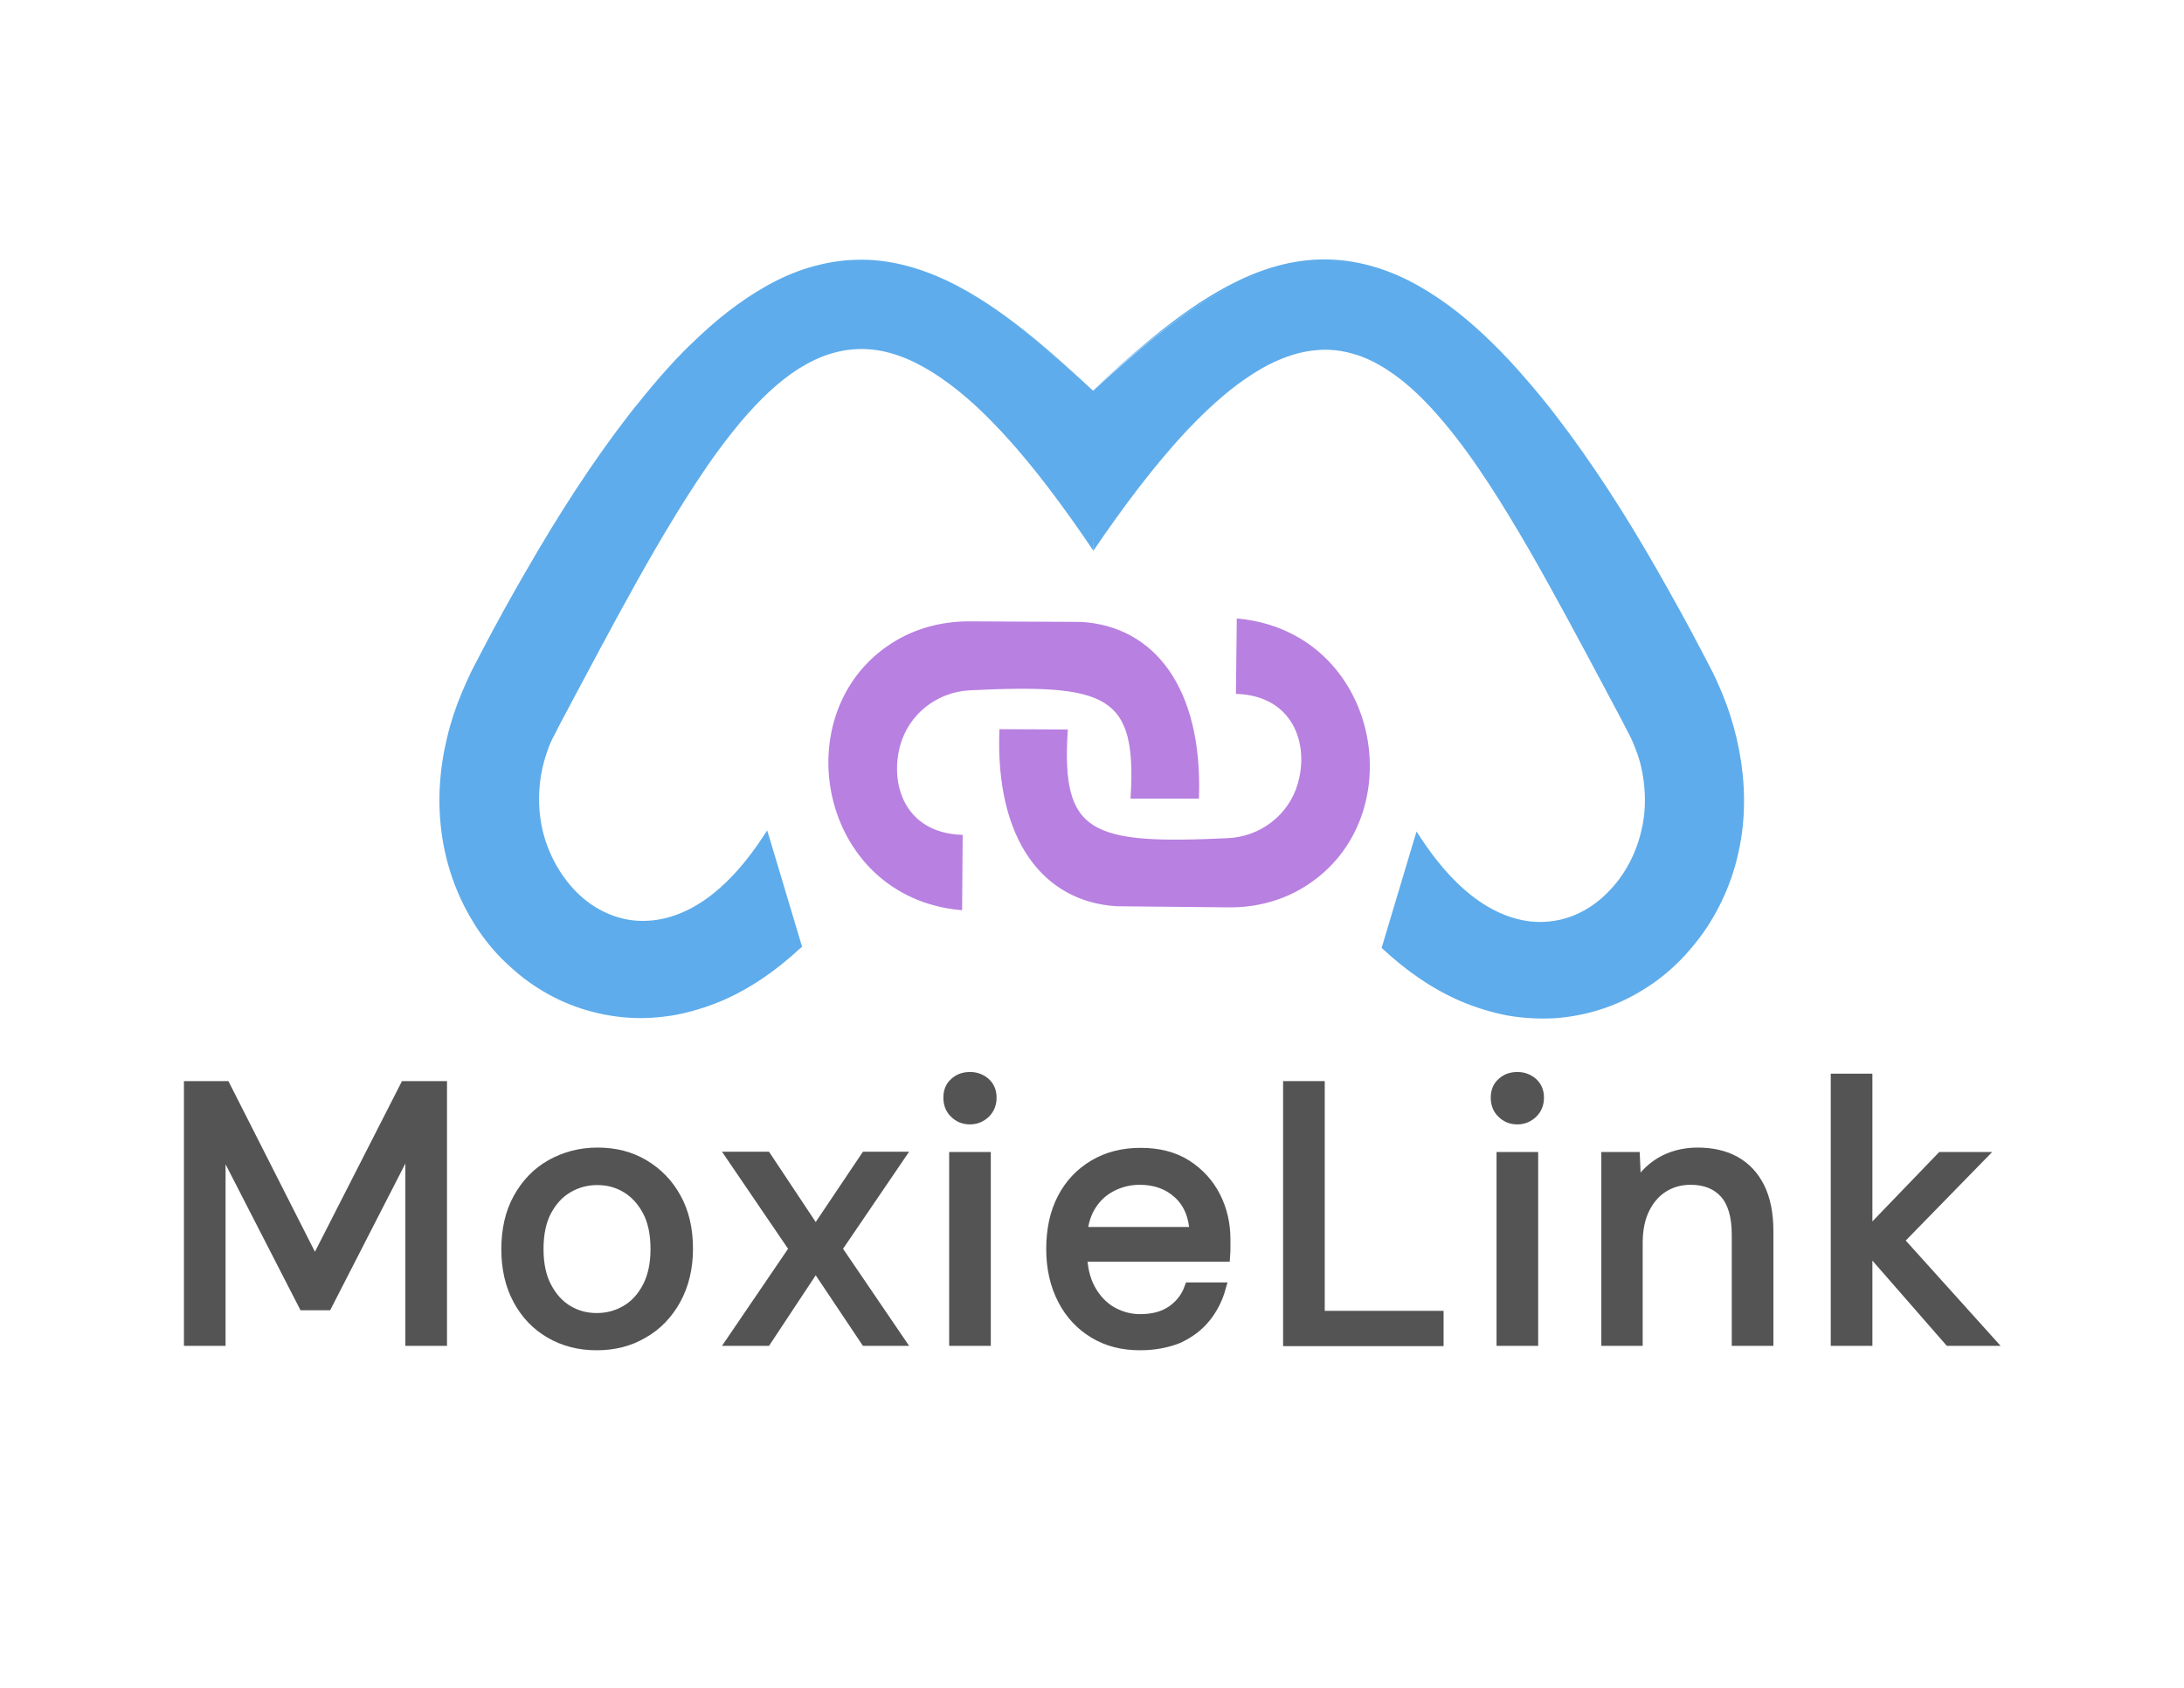
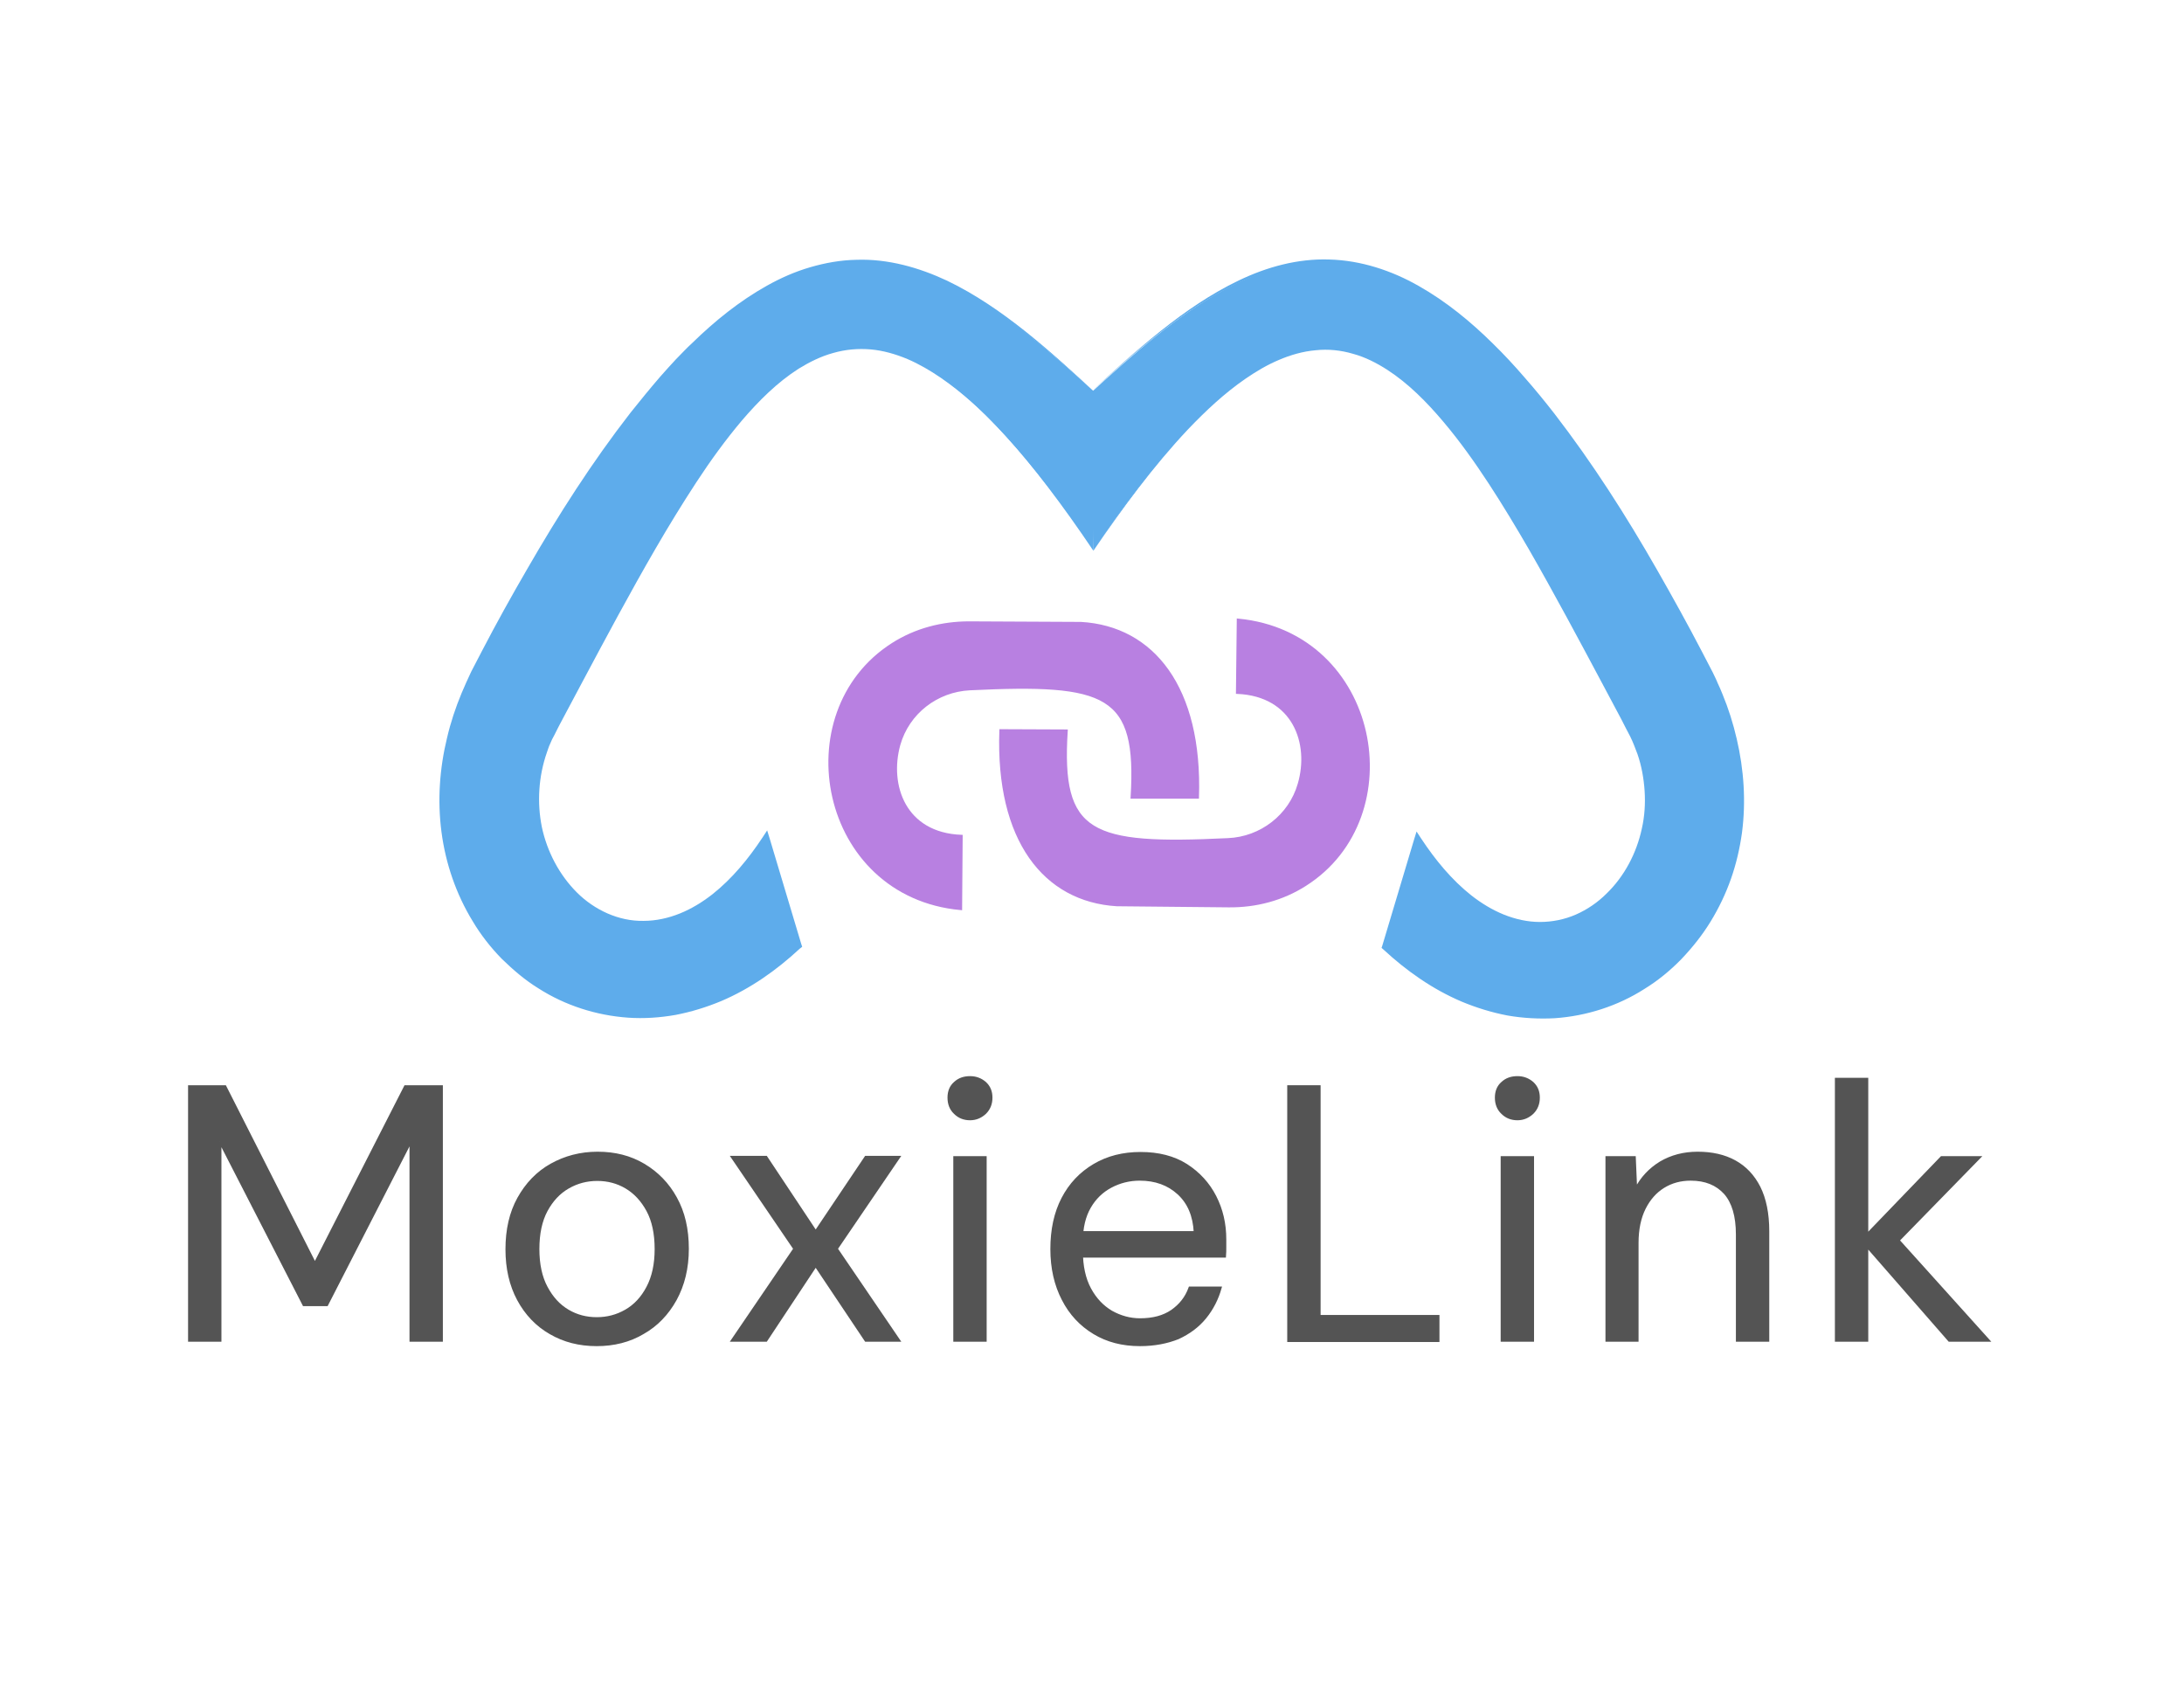
<svg xmlns="http://www.w3.org/2000/svg" version="1.1" x="0px" y="0px" viewBox="0 0 792 612" style="enable-background:new 0 0 792 612;" xml:space="preserve">
  <style type="text/css">
- 	.st0{fill:#545454;stroke:#545454;stroke-width:4;stroke-miterlimit:10;}
+ 	.st0{fill:#545454;stroke:#545454;strokeWidth:4;strokeMiterlimit:10;}
	.st1{fill:#5EACEB;}
- 	.st2{fill:#B880E1;stroke:#B880E1;stroke-miterlimit:10;}
+ 	.st2{fill:#B880E1;stroke:#B880E1;strokeMiterlimit:10;}
</style>
  <g id="Capa_2">
    <g>
      <g>
        <path class="st0" d="M68.7,486V394h12.9l32.6,64.3l32.8-64.3h13.1V486H149v-72.4l-30.5,59.5h-8.3l-30.4-59.2V486H68.7z" />
        <path class="st0" d="M216.4,487.6c-6.3,0-11.8-1.4-16.8-4.3c-4.9-2.8-8.8-6.9-11.6-12.1c-2.8-5.2-4.2-11.3-4.2-18.2     c0-7.1,1.4-13.3,4.3-18.5c2.9-5.2,6.8-9.3,11.8-12.1c5-2.8,10.6-4.3,16.8-4.3c6.3,0,11.8,1.4,16.7,4.3c4.9,2.9,8.8,6.9,11.6,12     c2.9,5.2,4.3,11.3,4.3,18.4c0,7-1.5,13.1-4.4,18.4c-2.9,5.2-6.8,9.3-11.8,12.1C228.2,486.2,222.6,487.6,216.4,487.6z      M216.4,478.1c3.8,0,7.3-0.9,10.6-2.8c3.3-1.9,5.9-4.7,7.9-8.5c2-3.8,3-8.4,3-13.9c0-5.6-1-10.3-3-14c-2-3.7-4.6-6.5-7.8-8.4     c-3.2-1.9-6.7-2.8-10.5-2.8c-3.8,0-7.3,0.9-10.6,2.8c-3.3,1.9-5.9,4.7-7.9,8.4c-2,3.7-3,8.4-3,14c0,5.5,1,10.2,3,13.9     c2,3.8,4.6,6.6,7.8,8.5C209.1,477.2,212.6,478.1,216.4,478.1z" />
        <path class="st0" d="M265.6,486l22.6-33.2l-22.6-33.2h12.2l18,27.1l18.2-27.1h11.9l-22.6,33.2l22.6,33.2H314l-18.2-27.2l-18,27.2     H265.6z" />
        <path class="st0" d="M351.8,405.7c-2.2,0-4-0.7-5.5-2.2c-1.5-1.4-2.2-3.3-2.2-5.5c0-2.2,0.7-4,2.2-5.3c1.5-1.4,3.3-2,5.5-2     c2.1,0,3.9,0.7,5.4,2c1.5,1.4,2.2,3.1,2.2,5.3c0,2.2-0.7,4-2.2,5.5C355.7,404.9,353.9,405.7,351.8,405.7z M346.2,486v-66.3h11.1     V486H346.2z" />
        <path class="st0" d="M413.4,487.6c-6.3,0-11.8-1.4-16.6-4.3c-4.8-2.9-8.6-6.9-11.3-12.2c-2.7-5.2-4.1-11.3-4.1-18.2     c0-7,1.3-13.1,4-18.3c2.7-5.2,6.5-9.2,11.4-12.1c4.9-2.9,10.5-4.3,16.8-4.3c6.5,0,12,1.4,16.6,4.3c4.5,2.9,8,6.7,10.4,11.4     c2.4,4.7,3.6,9.8,3.6,15.5c0,0.9,0,1.8,0,2.8c0,1,0,2.1-0.1,3.3h-54.4v-8.6h43.7c-0.3-6.1-2.3-10.8-6-14.2     c-3.7-3.4-8.4-5.1-14.1-5.1c-3.8,0-7.3,0.9-10.5,2.6c-3.2,1.7-5.8,4.2-7.7,7.5c-1.9,3.3-2.9,7.4-2.9,12.3v3.7c0,5.4,1,10,3,13.7     c2,3.7,4.6,6.4,7.8,8.3c3.2,1.8,6.7,2.8,10.4,2.8c4.7,0,8.5-1,11.6-3.1c3-2.1,5.2-4.8,6.5-8.4h11c-1.1,3.9-2.9,7.5-5.5,10.7     c-2.6,3.2-5.9,5.6-9.8,7.4C423.2,486.7,418.6,487.6,413.4,487.6z" />
        <path class="st0" d="M467.3,486V394h11.1v83.3h43.1v8.8H467.3z" />
        <path class="st0" d="M550.3,405.7c-2.2,0-4-0.7-5.5-2.2c-1.5-1.4-2.2-3.3-2.2-5.5c0-2.2,0.7-4,2.2-5.3c1.5-1.4,3.3-2,5.5-2     c2.1,0,3.9,0.7,5.4,2c1.5,1.4,2.2,3.1,2.2,5.3c0,2.2-0.7,4-2.2,5.5C554.2,404.9,552.4,405.7,550.3,405.7z M544.7,486v-66.3h11.1     V486H544.7z" />
        <path class="st0" d="M582.7,486v-66.3h10l0.5,11.6c2.1-4.1,5.1-7.3,9-9.7c3.9-2.3,8.4-3.5,13.4-3.5c5.2,0,9.7,1,13.5,3.1     c3.8,2.1,6.7,5.2,8.8,9.3c2.1,4.2,3.2,9.5,3.2,15.9V486h-11.1v-38.4c0-6.7-1.5-11.7-4.4-15c-3-3.3-7.1-5-12.5-5     c-3.7,0-7,0.9-9.9,2.7c-2.9,1.8-5.2,4.4-6.9,7.8c-1.7,3.4-2.6,7.6-2.6,12.6V486H582.7z" />
        <path class="st0" d="M665.9,486v-94.7H677V486H665.9z M706.9,486l-31.7-36.3l28.9-30h13.6l-33.1,33.9l0.1-7.9L721,486H706.9z" />
      </g>
    </g>
  </g>
  <g id="Capa_1">
    <g>
      <g>
        <path class="st1" d="M397.4,142.6c-63.8-58.5-122.4-98.8-225,100.9C128.4,331.2,218,409.1,289,343l-11.5-38.4     c-30.3,46-66.4,33.9-79.1,6.1c-6.7-14.5-5.8-31.7,1.7-45.8C271.3,131.4,306,65.2,396.5,199.7" />
        <path class="st1" d="M397.4,142.6c-8.4-7.6-16.8-15.1-25.7-22c-8.9-6.9-18.3-13.2-28.5-18c-10.2-4.7-21.3-7.7-32.5-7.2     c-11.2,0.4-22.1,4-31.8,9.6c-9.8,5.5-18.5,12.7-26.5,20.6c-2,1.9-3.9,4-5.9,6c-1.9,2.1-3.8,4.1-5.6,6.3     c-3.7,4.2-7.2,8.6-10.7,13.1c-13.7,17.9-25.7,37-36.9,56.6c-5.6,9.8-10.9,19.7-16.2,29.7c-1.3,2.5-2.6,5-3.9,7.5     c-0.6,1.3-1.2,2.5-1.8,3.8l-1.7,3.8c-2.1,5.2-3.8,10.5-5.1,15.9c-2.6,10.8-3.3,22.1-1.8,33.1c1.5,11,5.1,21.7,11,31.2     c2.9,4.7,6.3,9.1,10.2,13.1c3.9,3.9,8.2,7.5,12.9,10.4c9.3,5.9,20.2,9.4,31.2,10.1c5.5,0.3,11.1,0,16.5-1     c5.4-1,10.7-2.7,15.8-4.8c10.2-4.3,19.5-10.8,27.6-18.4l-0.4,1.5L276.2,305l2.6,0.4c-5.2,7.9-11.3,15.3-18.9,21.2     c-3.8,2.9-7.9,5.5-12.4,7.3c-4.5,1.8-9.3,2.9-14.2,2.9c-4.9,0-9.7-1-14.2-3c-4.5-2-8.5-4.8-11.9-8.2     c-6.9-6.8-11.5-15.7-13.4-25.1c-1-4.7-1.3-9.5-1-14.3c0.3-4.8,1.2-9.5,2.8-14.1c0.4-1.1,0.8-2.3,1.3-3.4l0.7-1.7l0.8-1.6     c1.1-2.2,2.2-4.2,3.3-6.2l6.7-12.4c8.9-16.5,17.8-32.9,27.4-49.1c4.8-8.1,9.7-16.1,14.9-23.9c5.2-7.8,10.7-15.4,16.9-22.6     c6.1-7.1,12.9-13.8,21-18.9c4-2.5,8.4-4.6,13-5.8c4.6-1.3,9.4-1.7,14.2-1.1c4.7,0.5,9.3,1.8,13.7,3.7c4.3,1.9,8.4,4.3,12.3,7     c7.7,5.4,14.5,11.9,20.9,18.8c12.7,13.8,23.7,29,34.1,44.6c-10.6-15.4-21.7-30.5-34.6-44.1c-6.4-6.8-13.3-13.1-21-18.4     c-3.8-2.6-7.9-5-12.1-6.8c-4.3-1.8-8.8-3.1-13.3-3.5c-4.6-0.4-9.2,0-13.7,1.3c-4.4,1.2-8.6,3.3-12.5,5.7     c-7.8,5-14.4,11.6-20.5,18.7c-6,7.1-11.5,14.7-16.6,22.5c-5.1,7.8-10,15.8-14.7,23.9c-9.4,16.2-18.2,32.7-27,49.2l-6.6,12.4     c-1.1,2.1-2.2,4.1-3.2,6.2l-0.8,1.5l-0.7,1.6c-0.5,1-0.8,2.1-1.2,3.2c-1.5,4.3-2.4,8.8-2.7,13.4c-0.3,4.6,0,9.1,0.9,13.6     c1.9,8.9,6.3,17.3,12.7,23.7c3.2,3.2,7,5.8,11.1,7.6c4.1,1.8,8.6,2.8,13.1,2.7c4.5,0,9-1,13.2-2.7c4.2-1.7,8.1-4.1,11.7-6.9     c7.2-5.7,13.1-12.9,18.2-20.6l1.7-2.6l0.9,2.9l11.5,38.4l0.3,0.9L290,344c-8.4,7.8-17.9,14.5-28.5,19c-5.3,2.2-10.8,3.9-16.5,5     c-5.7,1-11.5,1.4-17.2,1c-11.5-0.8-22.8-4.4-32.5-10.6c-4.9-3-9.3-6.8-13.4-10.8c-4-4.1-7.6-8.7-10.5-13.6     c-6-9.8-9.8-20.9-11.3-32.3c-1.5-11.4-0.7-23,2-34.1c1.3-5.6,3.1-11,5.3-16.3l1.7-3.9c0.6-1.3,1.2-2.6,1.8-3.9     c1.3-2.5,2.6-5,3.9-7.5c5.2-10,10.7-19.9,16.4-29.7c11.3-19.6,23.5-38.7,37.4-56.6c3.5-4.4,7.1-8.8,10.8-13.1     c1.8-2.1,3.8-4.2,5.7-6.3c2-2,3.9-4.1,6-6c8.1-7.9,17-15.1,27-20.7c5-2.8,10.2-5.1,15.7-6.7c5.5-1.6,11.1-2.6,16.8-2.7     c11.4-0.4,22.7,2.8,32.9,7.6c10.2,4.9,19.6,11.4,28.4,18.4C380.8,127.3,389.1,134.9,397.4,142.6z" />
      </g>
      <g>
        <path class="st1" d="M396.5,199.7c90.4-134.4,124.2-68.1,195.4,65.4c7.5,14,8.4,31.2,1.7,45.8c-12.7,27.8-48.9,39.9-79.1-6.1     L503,343.1c71,66.2,160.6-11.8,116.6-99.5C517,43.9,459.2,84.1,395.4,142.6" />
        <path class="st1" d="M396.5,199.7c10.4-15.5,21.3-30.8,34-44.5c6.4-6.9,13.2-13.4,20.9-18.8c3.8-2.7,7.9-5.1,12.2-7     c4.3-1.9,8.9-3.3,13.6-3.7c4.7-0.5,9.6-0.1,14.1,1.2c4.6,1.3,8.9,3.4,12.9,5.9c8,5.1,14.7,11.9,20.8,19     c6.1,7.2,11.6,14.8,16.7,22.6c5.2,7.8,10.1,15.8,14.8,23.9c9.5,16.2,18.4,32.6,27.2,49l6.6,12.3c1.1,2.1,2.2,4.1,3.3,6.2     c1.1,2.1,2,4.4,2.8,6.6c1.6,4.5,2.5,9.3,2.8,14c0.3,4.8,0,9.6-1,14.3c-2,9.4-6.6,18.2-13.5,25c-3.4,3.4-7.5,6.2-11.9,8.1     c-4.4,1.9-9.3,3-14.2,2.9c-4.9,0-9.7-1.1-14.2-2.9c-4.5-1.8-8.6-4.3-12.4-7.3c-7.5-5.9-13.6-13.3-18.9-21.2l2.6-0.4l-11.4,38.4     L504,342c8.2,7.6,17.4,14,27.6,18.4c5.1,2.2,10.4,3.8,15.8,4.8c5.4,1,11,1.3,16.5,1c11-0.7,21.8-4.2,31.2-10.1     c4.7-2.9,9-6.4,12.9-10.4c3.9-4,7.3-8.3,10.2-13c2.9-4.7,5.3-9.7,7.1-15c1.8-5.2,3.1-10.6,3.9-16.1c1.5-11,0.8-22.3-1.8-33.1     c-1.3-5.4-3-10.7-5.1-15.9c-0.5-1.3-1.1-2.6-1.6-3.8c-0.6-1.3-1.2-2.5-1.8-3.8c-1.2-2.5-2.6-5-3.9-7.5     c-5.2-10-10.6-19.9-16.1-29.7c-11.1-19.6-23.1-38.7-36.7-56.6c-3.4-4.5-6.9-8.8-10.6-13.1c-3.7-4.3-7.5-8.4-11.5-12.3     c-7.9-7.9-16.7-15.1-26.4-20.7c-9.6-5.6-20.5-9.3-31.7-9.8c-11.2-0.5-22.3,2.4-32.5,7.1c-10.2,4.7-19.6,11.1-28.5,18     c-8.9,6.9-17.3,14.4-25.7,22c8.3-7.7,16.6-15.2,25.5-22.3c8.8-7,18.2-13.5,28.4-18.4c10.2-4.9,21.4-8,32.9-7.6     c11.4,0.3,22.6,4,32.4,9.6c9.9,5.6,18.8,12.9,26.8,20.8c4.1,4,7.9,8.1,11.6,12.4c3.7,4.2,7.3,8.6,10.8,13.1     c13.8,17.9,26,37,37.2,56.6c5.6,9.8,11.1,19.7,16.3,29.7c1.3,2.5,2.6,5,3.9,7.5c0.6,1.3,1.3,2.6,1.8,3.9c0.6,1.3,1.2,2.6,1.7,3.9     c2.2,5.3,3.9,10.7,5.2,16.3c2.6,11.1,3.4,22.7,1.9,34.1c-0.8,5.7-2.1,11.3-4,16.7c-1.9,5.4-4.4,10.6-7.4,15.5     c-3,4.9-6.6,9.4-10.6,13.6c-4,4.1-8.5,7.8-13.4,10.8c-9.7,6.2-21,9.8-32.5,10.6c-5.7,0.3-11.5,0-17.2-1c-5.7-1.1-11.2-2.8-16.5-5     c-10.6-4.5-20.1-11.2-28.4-18.9l-0.7-0.6l0.3-0.9l11.5-38.4l0.9-2.9l1.7,2.6c5.1,7.7,11,14.9,18.2,20.6c3.6,2.8,7.5,5.2,11.7,6.9     c4.2,1.7,8.7,2.7,13.1,2.7c4.5,0,9-0.9,13.1-2.7c4.1-1.8,7.9-4.4,11.1-7.6c6.5-6.3,10.9-14.7,12.8-23.6c1-4.4,1.3-9,1-13.6     c-0.3-4.5-1.1-9.1-2.6-13.4c-0.8-2.1-1.6-4.3-2.6-6.3c-1-2-2.2-4.1-3.2-6.2l-6.6-12.4c-8.8-16.5-17.6-33-26.9-49.2     c-4.7-8.1-9.5-16.1-14.6-23.9c-5.1-7.8-10.5-15.4-16.5-22.5c-6-7.1-12.6-13.8-20.3-18.8c-3.9-2.5-8-4.6-12.4-5.8     c-4.4-1.3-9-1.8-13.6-1.3c-4.6,0.4-9.1,1.7-13.3,3.5c-4.3,1.8-8.3,4.2-12.1,6.8c-7.7,5.3-14.5,11.7-20.9,18.4     C418.1,169.2,407,184.3,396.5,199.7z" />
      </g>
      <path class="st2" d="M410.5,289.1h23.8c1.3-39.7-16.2-61.6-42.3-63.1l-40.6-0.2c-9.8,0-19.4,2.5-27.7,7.8    c-38.9,24.8-26.3,91.2,24.7,95.9l0.2-26.3c-20.6-0.8-26.7-18.4-22.6-33.2c3.3-11.6,13.7-19.6,25.7-20.2    C401.6,247.4,412.8,251.4,410.5,289.1z" />
      <path class="st2" d="M386.7,265l-23.8-0.1c-1.4,39.7,15.9,61.6,42.1,63.2l40.6,0.4c9.8,0.1,19.4-2.4,27.7-7.7    c39-24.7,26.6-91.1-24.3-96l-0.3,26.3c20.6,0.9,26.7,18.5,22.4,33.2c-3.3,11.5-13.8,19.6-25.8,20.1    C395.4,306.8,384.3,302.7,386.7,265z" />
    </g>
  </g>
</svg>
